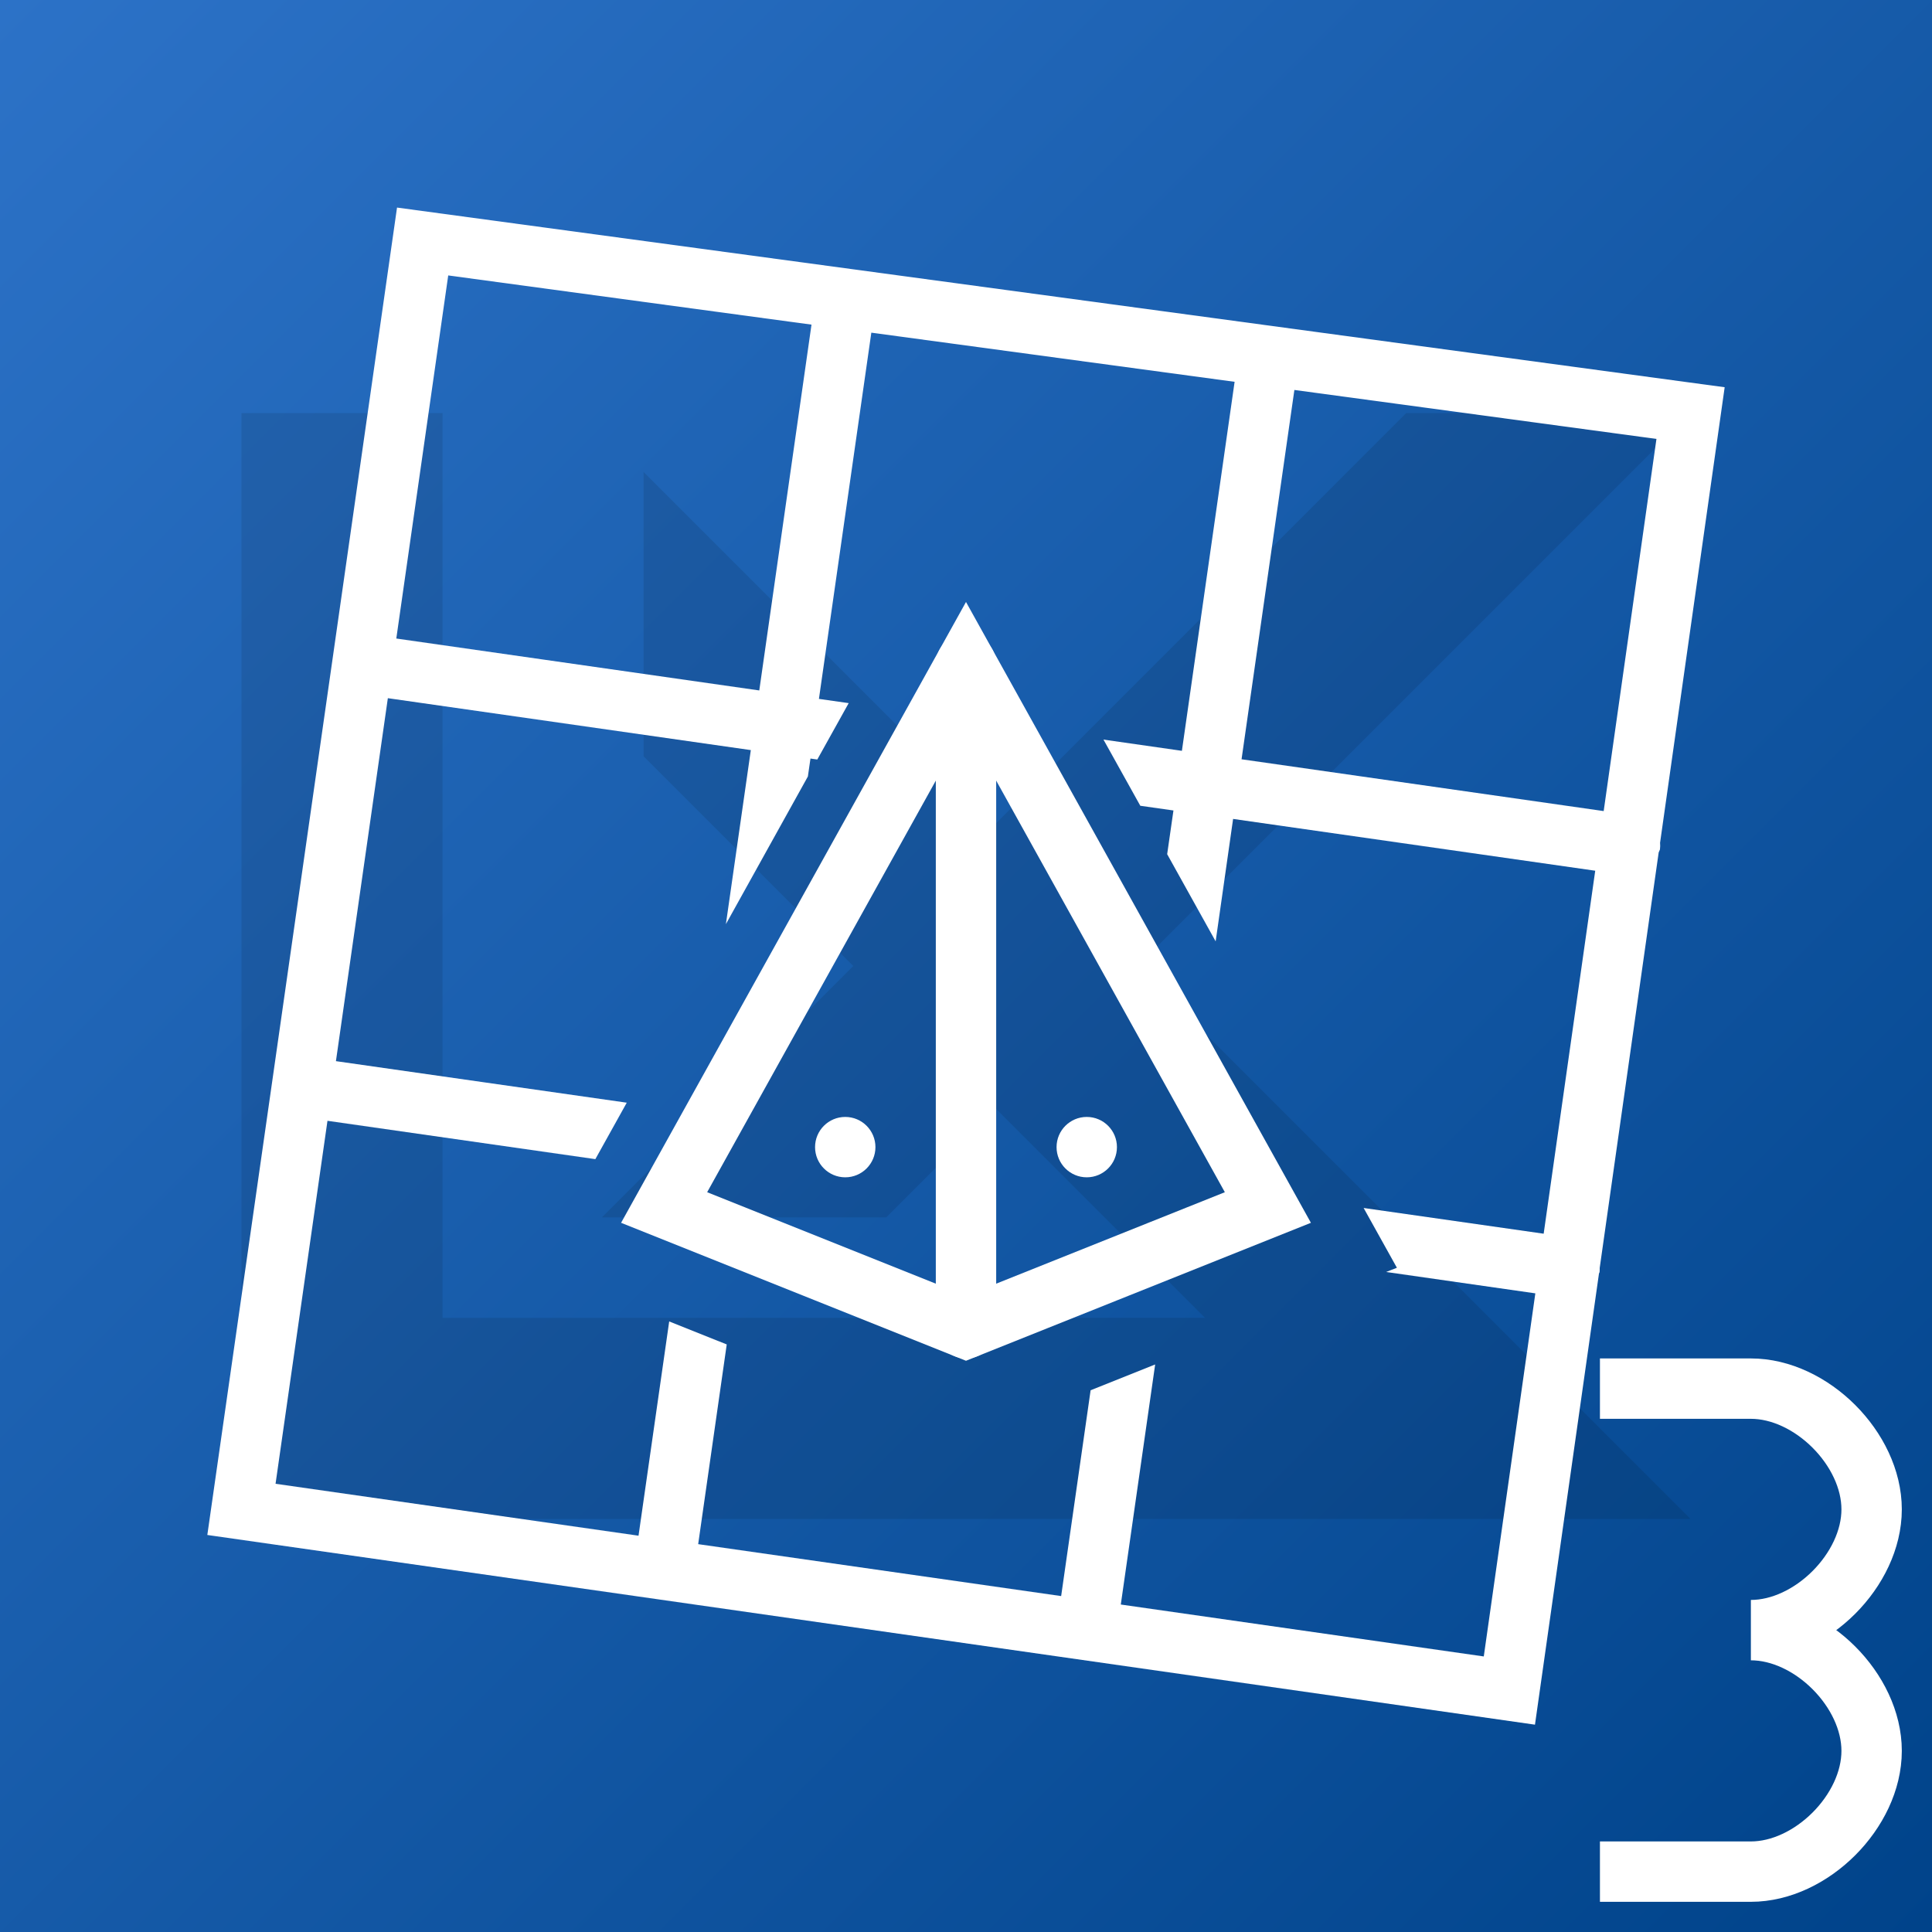
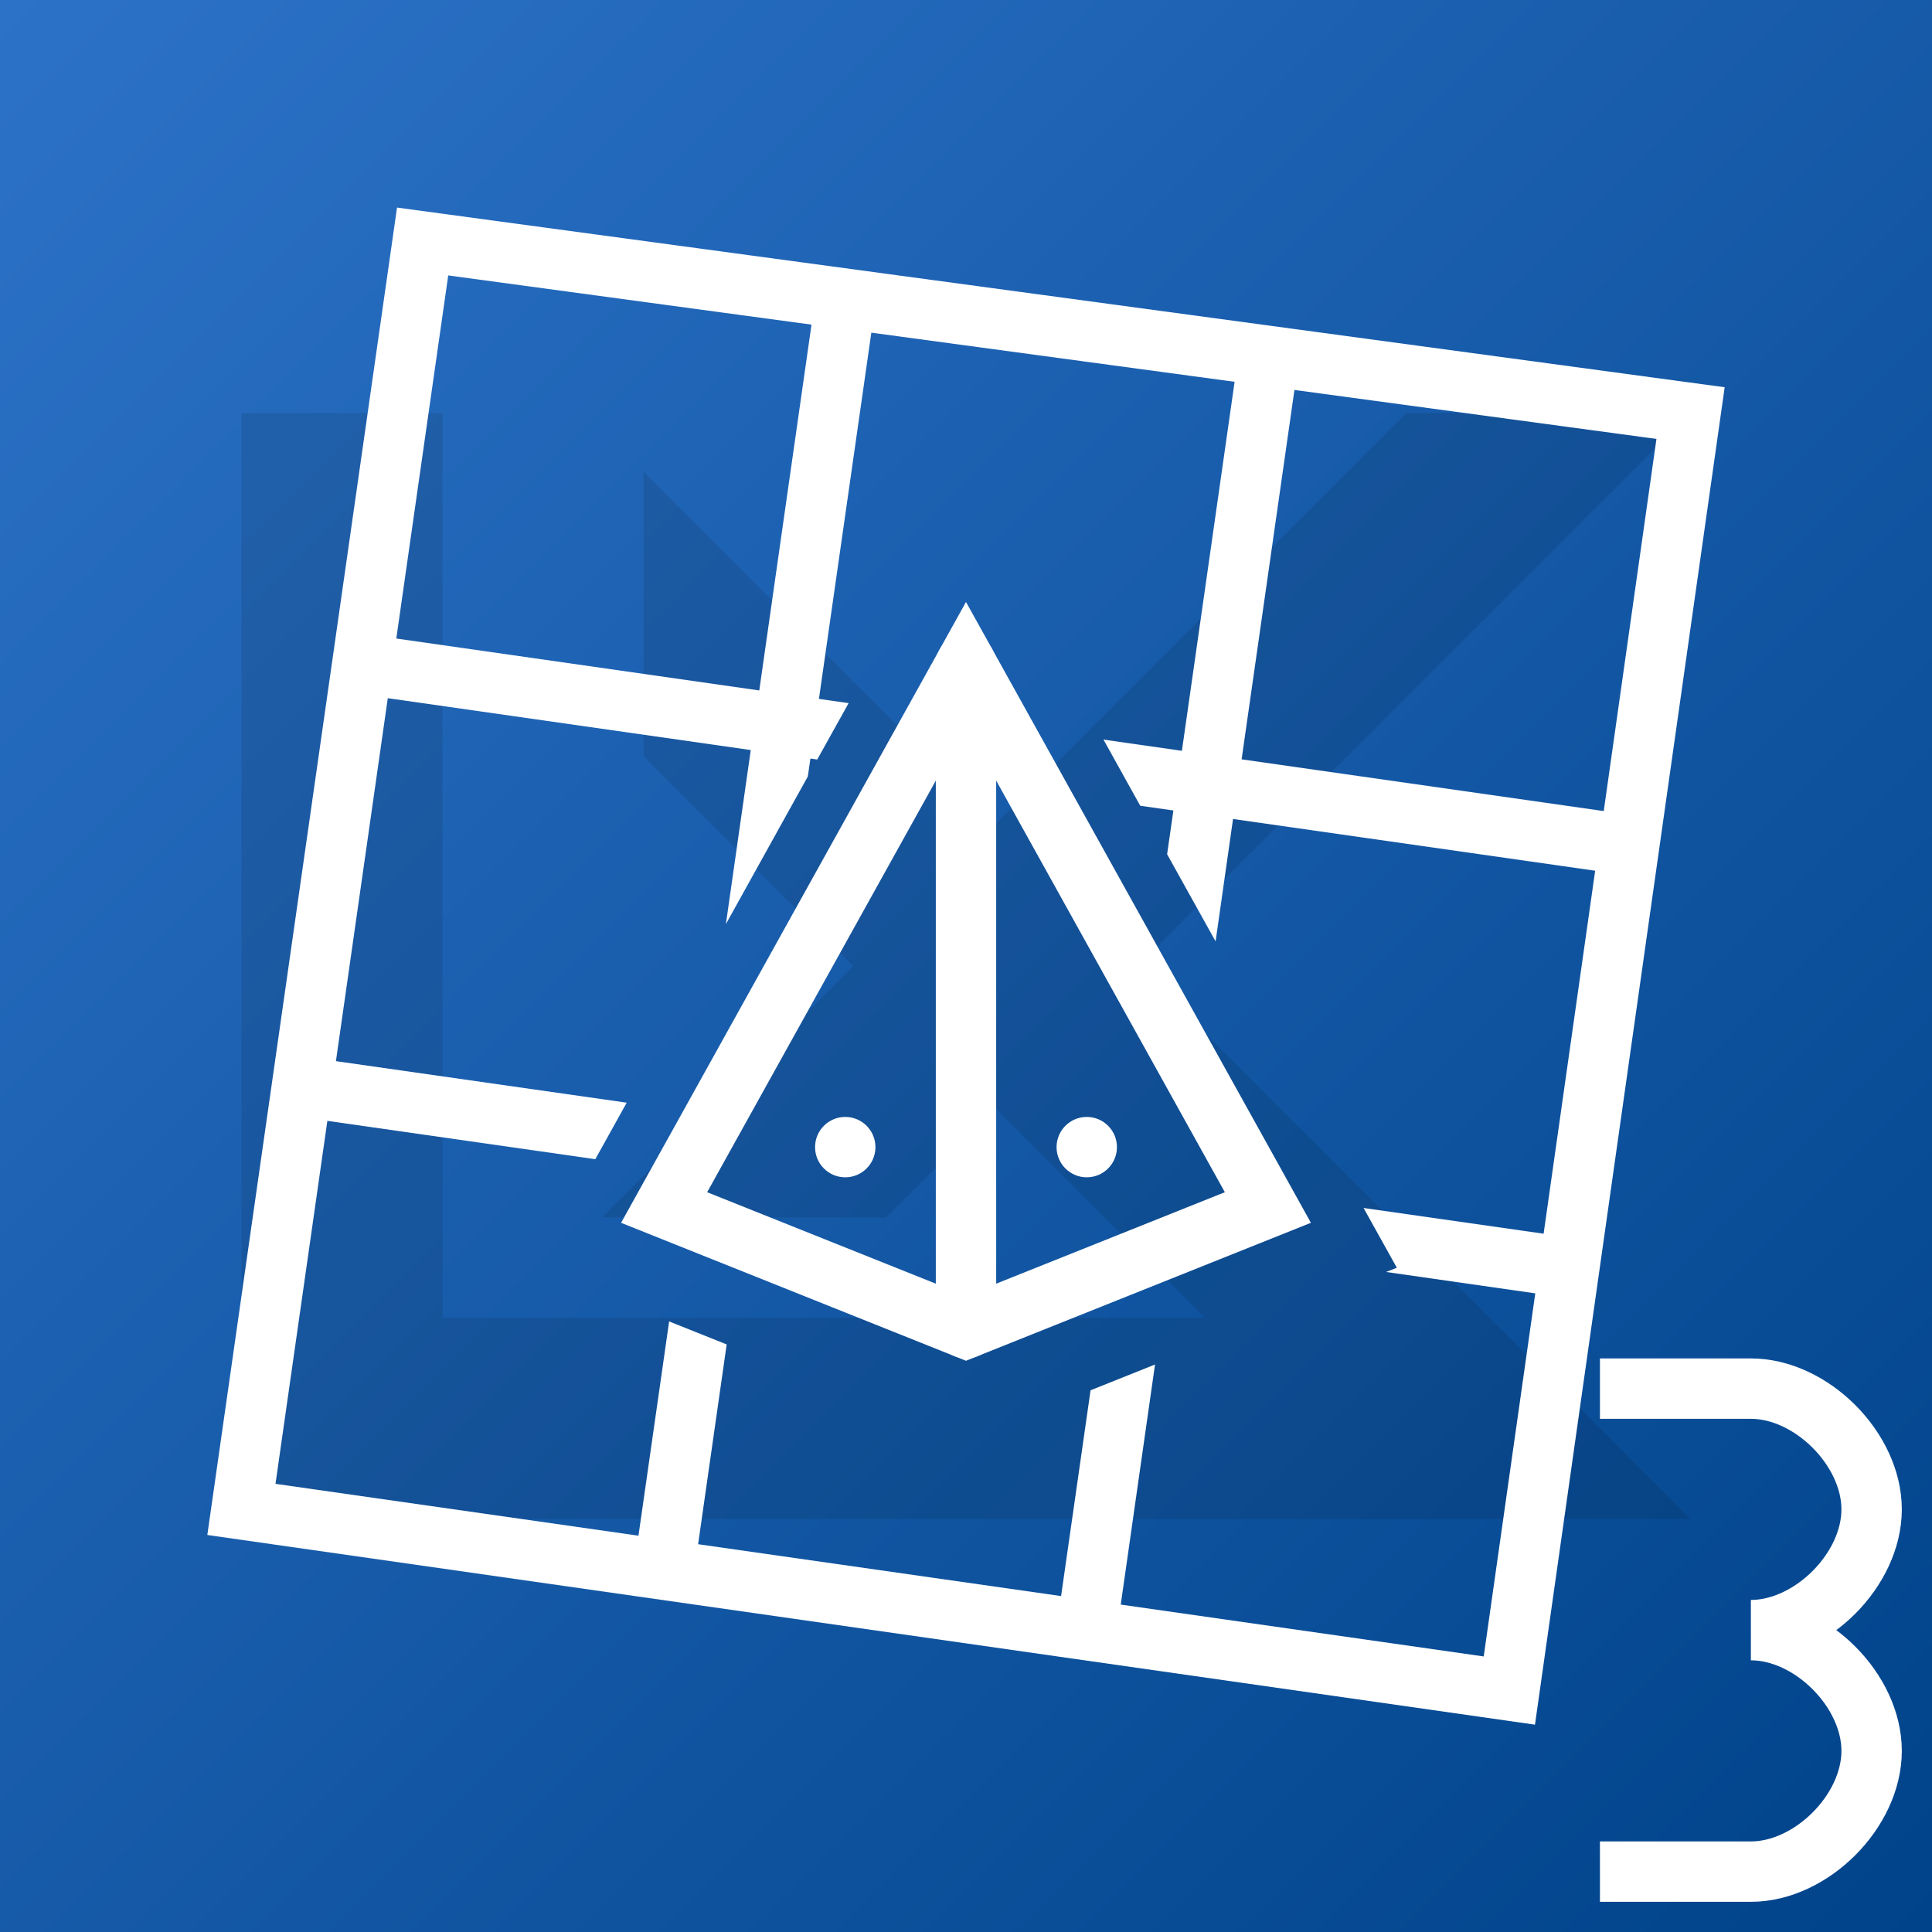
<svg xmlns="http://www.w3.org/2000/svg" xmlns:xlink="http://www.w3.org/1999/xlink" width="32" height="32" viewBox="0 0 32 32" version="1.1" id="svg1">
  <defs id="defs1">
    <linearGradient id="linearGradient4">
      <stop style="stop-color:#2c72c7;stop-opacity:1;" offset="0" id="stop4" />
      <stop style="stop-color:#00438a;stop-opacity:1;" offset="1" id="stop5" />
    </linearGradient>
    <linearGradient xlink:href="#linearGradient4" id="linearGradient5" x1="0" y1="0" x2="32" y2="32" gradientUnits="userSpaceOnUse" />
  </defs>
  <g id="g1">
    <rect style="fill:url(#linearGradient5)" id="rect4" width="32" height="32" x="0" y="0" />
    <path style="opacity:0.1;fill:#000000;stroke-width:1.665" d="M 4,6.842 V 25.158 H 28 L 18.842,16 28,6.842 H 23.291 L 16.488,13.646 10.66,7.818 V 12.527 l 3.473,3.473 -4.163,4.163 h 4.709 l 1.808,-1.808 3.473,3.473 H 7.33 V 6.842 Z" id="path1-6" />
  </g>
-   <path id="path7" style="color:#000000;fill:#ffffff;stroke-linecap:round;stroke-miterlimit:8;stroke-dashoffset:0.8;-inkscape-stroke:none;paint-order:markers stroke fill" d="M 6.576 3.438 L 5.506 10.93 L 4.506 17.93 L 3.434 25.424 L 10.93 26.494 L 25.424 28.566 L 26.484 21.094 A 0.5 0.5 0 0 0 26.494 21.07 A 0.5 0.5 0 0 0 26.496 21.002 L 27.473 14.119 A 0.5 0.5 0 0 0 27.494 14.07 A 0.5 0.5 0 0 0 27.496 13.959 L 28.566 6.414 L 6.576 3.438 z M 7.424 4.562 L 13.441 5.377 L 12.576 11.436 L 6.564 10.576 L 7.424 4.562 z M 14.432 5.51 L 20.449 6.324 L 19.576 12.436 L 18.277 12.25 L 18.887 13.346 L 19.436 13.424 L 19.332 14.148 L 20.135 15.592 L 20.424 13.564 L 26.422 14.422 L 25.568 20.434 L 22.586 20.008 L 23.137 20.998 L 22.959 21.068 L 25.43 21.422 L 24.576 27.436 L 18.564 26.576 L 19.133 22.6 L 18.064 23.027 L 17.576 26.436 L 11.564 25.576 L 12.037 22.268 L 11.084 21.887 L 10.576 25.436 L 4.564 24.576 L 5.424 18.564 L 9.861 19.199 L 10.381 18.264 L 5.564 17.576 L 6.424 11.564 L 12.436 12.424 L 12.023 15.307 L 13.381 12.861 L 13.424 12.564 L 13.537 12.58 L 14.057 11.646 L 13.564 11.576 L 14.432 5.51 z M 21.439 6.459 L 27.436 7.27 L 26.562 13.434 L 20.564 12.576 L 21.439 6.459 z " />
+   <path id="path7" style="color:#000000;fill:#ffffff;stroke-linecap:round;stroke-miterlimit:8;stroke-dashoffset:0.8;-inkscape-stroke:none;paint-order:markers stroke fill" d="M 6.576,3.438 3.434,25.424 25.424,28.566 28.566,6.414 Z M 7.424,4.562 13.441,5.377 12.576,11.436 6.564,10.576 Z M 14.432,5.51 20.449,6.324 19.576,12.436 18.277,12.25 l 0.609,1.096 0.549,0.078 -0.104,0.725 0.803,1.443 0.289,-2.027 5.998,0.857 -0.854,6.012 -2.982,-0.426 0.551,0.99 -0.178,0.07 2.471,0.354 -0.854,6.014 -6.012,-0.859 0.568,-3.977 -1.068,0.428 -0.488,3.408 -6.012,-0.859 0.473,-3.309 -0.953,-0.381 -0.508,3.549 -6.012,-0.859 0.859,-6.012 4.438,0.635 0.52,-0.936 -4.816,-0.688 0.859,-6.012 6.012,0.859 -0.412,2.883 1.357,-2.445 0.043,-0.297 0.113,0.016 0.52,-0.934 -0.492,-0.07 z m 7.008,0.949 5.996,0.811 -0.873,6.164 -5.998,-0.857 z" />
  <path style="opacity:1;fill:none;stroke:#ffffff;stroke-linecap:round;stroke-miterlimit:8;stroke-dashoffset:0.8;paint-order:markers stroke fill" d="m 16,11 -5,9 5,2 5,-2 z" id="path12" />
  <path style="opacity:1;fill:none;stroke:#ffffff;stroke-linecap:round;stroke-miterlimit:8;stroke-dashoffset:0.8;paint-order:markers stroke fill" d="M 16,11 V 22" id="path13" />
  <circle style="opacity:1;fill:#ffffff;stroke:none;stroke-width:3;stroke-linecap:butt;stroke-miterlimit:8;stroke-dashoffset:0.8;paint-order:markers stroke fill" id="path17" cx="14" cy="19" r="0.5" />
  <circle style="fill:#ffffff;stroke:none;stroke-width:3;stroke-linecap:butt;stroke-miterlimit:8;stroke-dashoffset:0.8;paint-order:markers stroke fill" id="path17-3" cx="18" cy="19" r="0.5" />
  <path style="fill:none;stroke:#ffffff;stroke-linecap:square;stroke-miterlimit:8;stroke-dashoffset:0.8;paint-order:markers stroke fill" d="m 27,23 h 2 c 1,0 2,1 2,2 0,1 -1,2 -2,2 1,0 2,1 2,2 0,1 -1,2 -2,2 h -2" id="path2" />
</svg>
